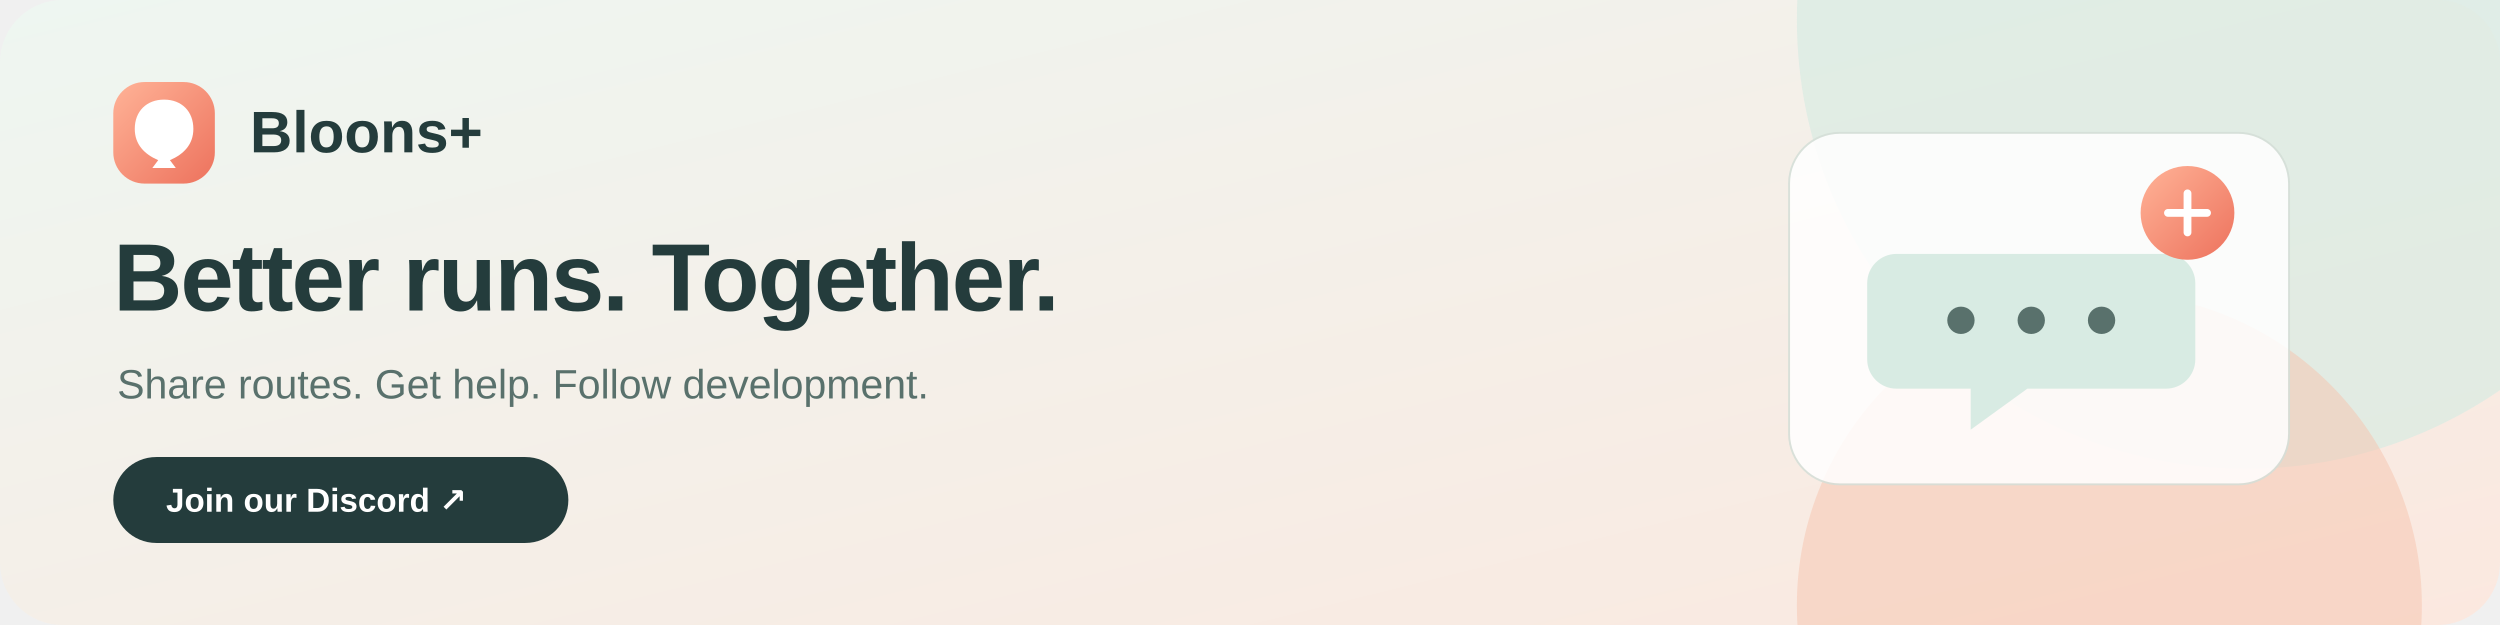
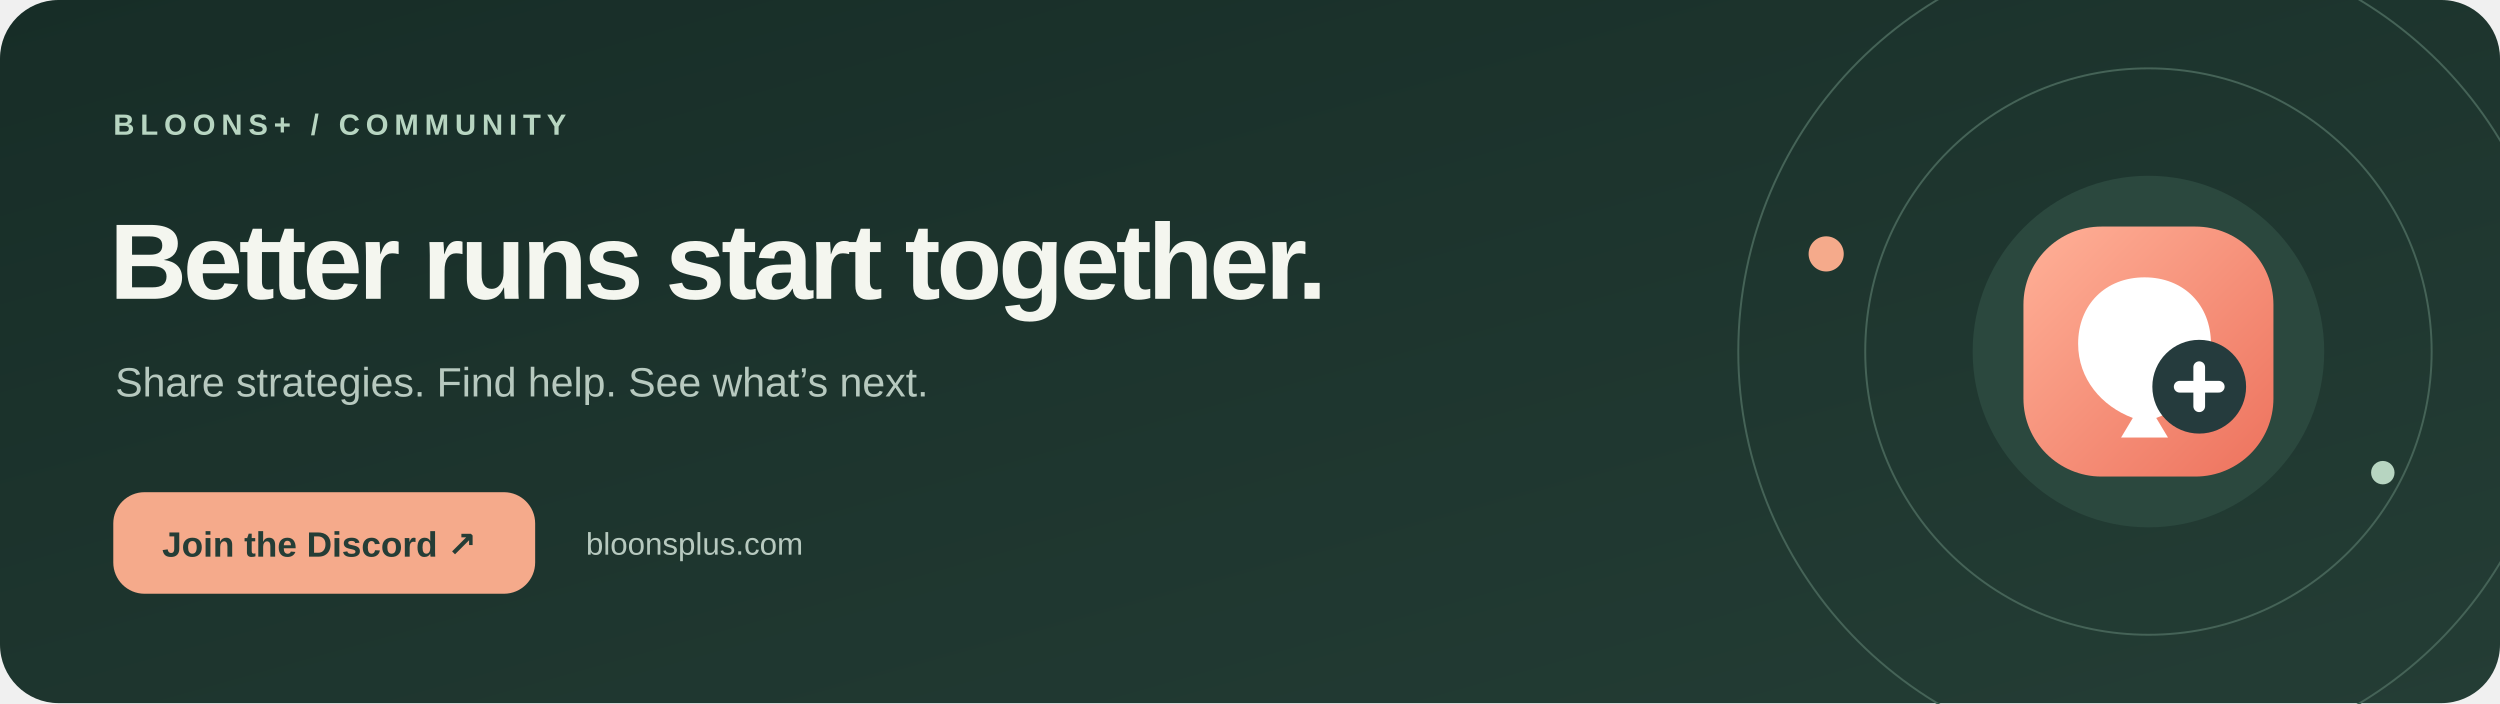
- <svg xmlns="http://www.w3.org/2000/svg" width="1280" height="320" viewBox="0 0 1280 320" role="img" aria-labelledby="title desc">
+ <svg xmlns="http://www.w3.org/2000/svg" width="1280" height="360" viewBox="0 0 1280 360" role="img" aria-labelledby="title desc">
  <defs>
    <linearGradient id="bg" x2="1" y2="1">
-       <stop stop-color="#eef6f1" />
-       <stop offset="1" stop-color="#fbe8df" />
+       <stop stop-color="#172d27" />
+       <stop offset="1" stop-color="#243d35" />
    </linearGradient>
    <linearGradient id="coral" x2="1" y2="1">
-       <stop stop-color="#ffb397" />
+       <stop stop-color="#ffb198" />
      <stop offset="1" stop-color="#ed725d" />
    </linearGradient>
  </defs>
-   <rect width="1280" height="320" rx="32" fill="url(#bg)" />
-   <circle cx="1150" cy="10" r="230" fill="#d8ebe3" opacity=".7" />
-   <circle cx="1080" cy="310" r="160" fill="#f6c3ad" opacity=".5" />
-   <rect x="58" y="42" width="52" height="52" rx="16" fill="url(#coral)" />
-   <path d="M84 51c-9 0-15 6-15 15 0 8 5 13 12 16l-3 4h12l-3-4c7-3 12-8 12-16 0-9-6-15-15-15Z" fill="white" />
-   <text x="128" y="78" fill="#243c3c" font-family="Segoe UI,Arial,sans-serif" font-size="30" font-weight="700">Bloons+</text>
-   <text x="58" y="159" fill="#243c3c" font-family="Segoe UI,Arial,sans-serif" font-size="49" font-weight="700" letter-spacing="-1">Better runs. Together.</text>
-   <text x="60" y="204" fill="#59716c" font-family="Segoe UI,Arial,sans-serif" font-size="21">Share routes. Get help. Follow development.</text>
-   <rect x="58" y="234" width="233" height="44" rx="22" fill="#243c3c" />
-   <text x="85" y="262" fill="white" font-family="Segoe UI,Arial,sans-serif" font-size="17" font-weight="600">Join our Discord ↗</text>
-   <g transform="translate(916 68)">
-     <rect width="256" height="180" rx="26" fill="white" opacity=".85" stroke="#d4ded7" />
-     <path d="M55 62h138a15 15 0 0 1 15 15v39a15 15 0 0 1-15 15h-71l-29 21v-21H55a15 15 0 0 1-15-15V77a15 15 0 0 1 15-15Z" fill="#d8ebe3" />
-     <circle cx="88" cy="96" r="7" fill="#59716c" />
-     <circle cx="124" cy="96" r="7" fill="#59716c" />
-     <circle cx="160" cy="96" r="7" fill="#59716c" />
-     <circle cx="204" cy="41" r="24" fill="url(#coral)" />
-     <path d="M204 31v20m-10-10h20" stroke="white" stroke-width="4" stroke-linecap="round" />
+   <rect width="1280" height="360" rx="30" fill="url(#bg)" />
+   <circle cx="1100" cy="180" r="210" fill="none" stroke="#456357" />
+   <circle cx="1100" cy="180" r="145" fill="none" stroke="#456357" />
+   <circle cx="1100" cy="180" r="90" fill="#2b483e" />
+   <g transform="translate(1036 116) scale(2)">
+     <rect width="64" height="64" rx="20" fill="url(#coral)" />
+     <path d="M31 13c-10 0-17 7-17 17 0 9 6 16 14 19l-3 5h12l-3-5c8-3 14-10 14-19 0-10-7-17-17-17Z" fill="#fff" />
+     <circle cx="45" cy="41" r="12" fill="#253b3d" />
+     <path d="M45 36v10m-5-5h10" stroke="#fff" stroke-width="3" stroke-linecap="round" />
  </g>
+   <circle cx="935" cy="130" r="9" fill="#f5aa8b" />
+   <circle cx="1220" cy="242" r="6" fill="#b7d5c1" />
+   <text x="58" y="69" fill="#b7d5c1" font-family="Segoe UI,Arial,sans-serif" font-size="15" font-weight="600" letter-spacing="3">BLOONS+ / COMMUNITY</text>
+   <text x="56" y="153" fill="#f4f6ef" font-family="Segoe UI,Arial,sans-serif" font-size="55" font-weight="700" letter-spacing="-2">Better runs start together.</text>
+   <text x="59" y="203" fill="#b7c9bf" font-family="Segoe UI,Arial,sans-serif" font-size="21">Share strategies. Find help. See what’s next.</text>
+   <rect x="58" y="252" width="216" height="52" rx="16" fill="#f5aa8b" />
+   <text x="83" y="285" fill="#253d36" font-family="Segoe UI,Arial,sans-serif" font-size="18" font-weight="700">Join the Discord ↗</text>
+   <text x="300" y="284" fill="#b7c9bf" font-family="Segoe UI,Arial,sans-serif" font-size="16">bloonsplus.com</text>
</svg>
